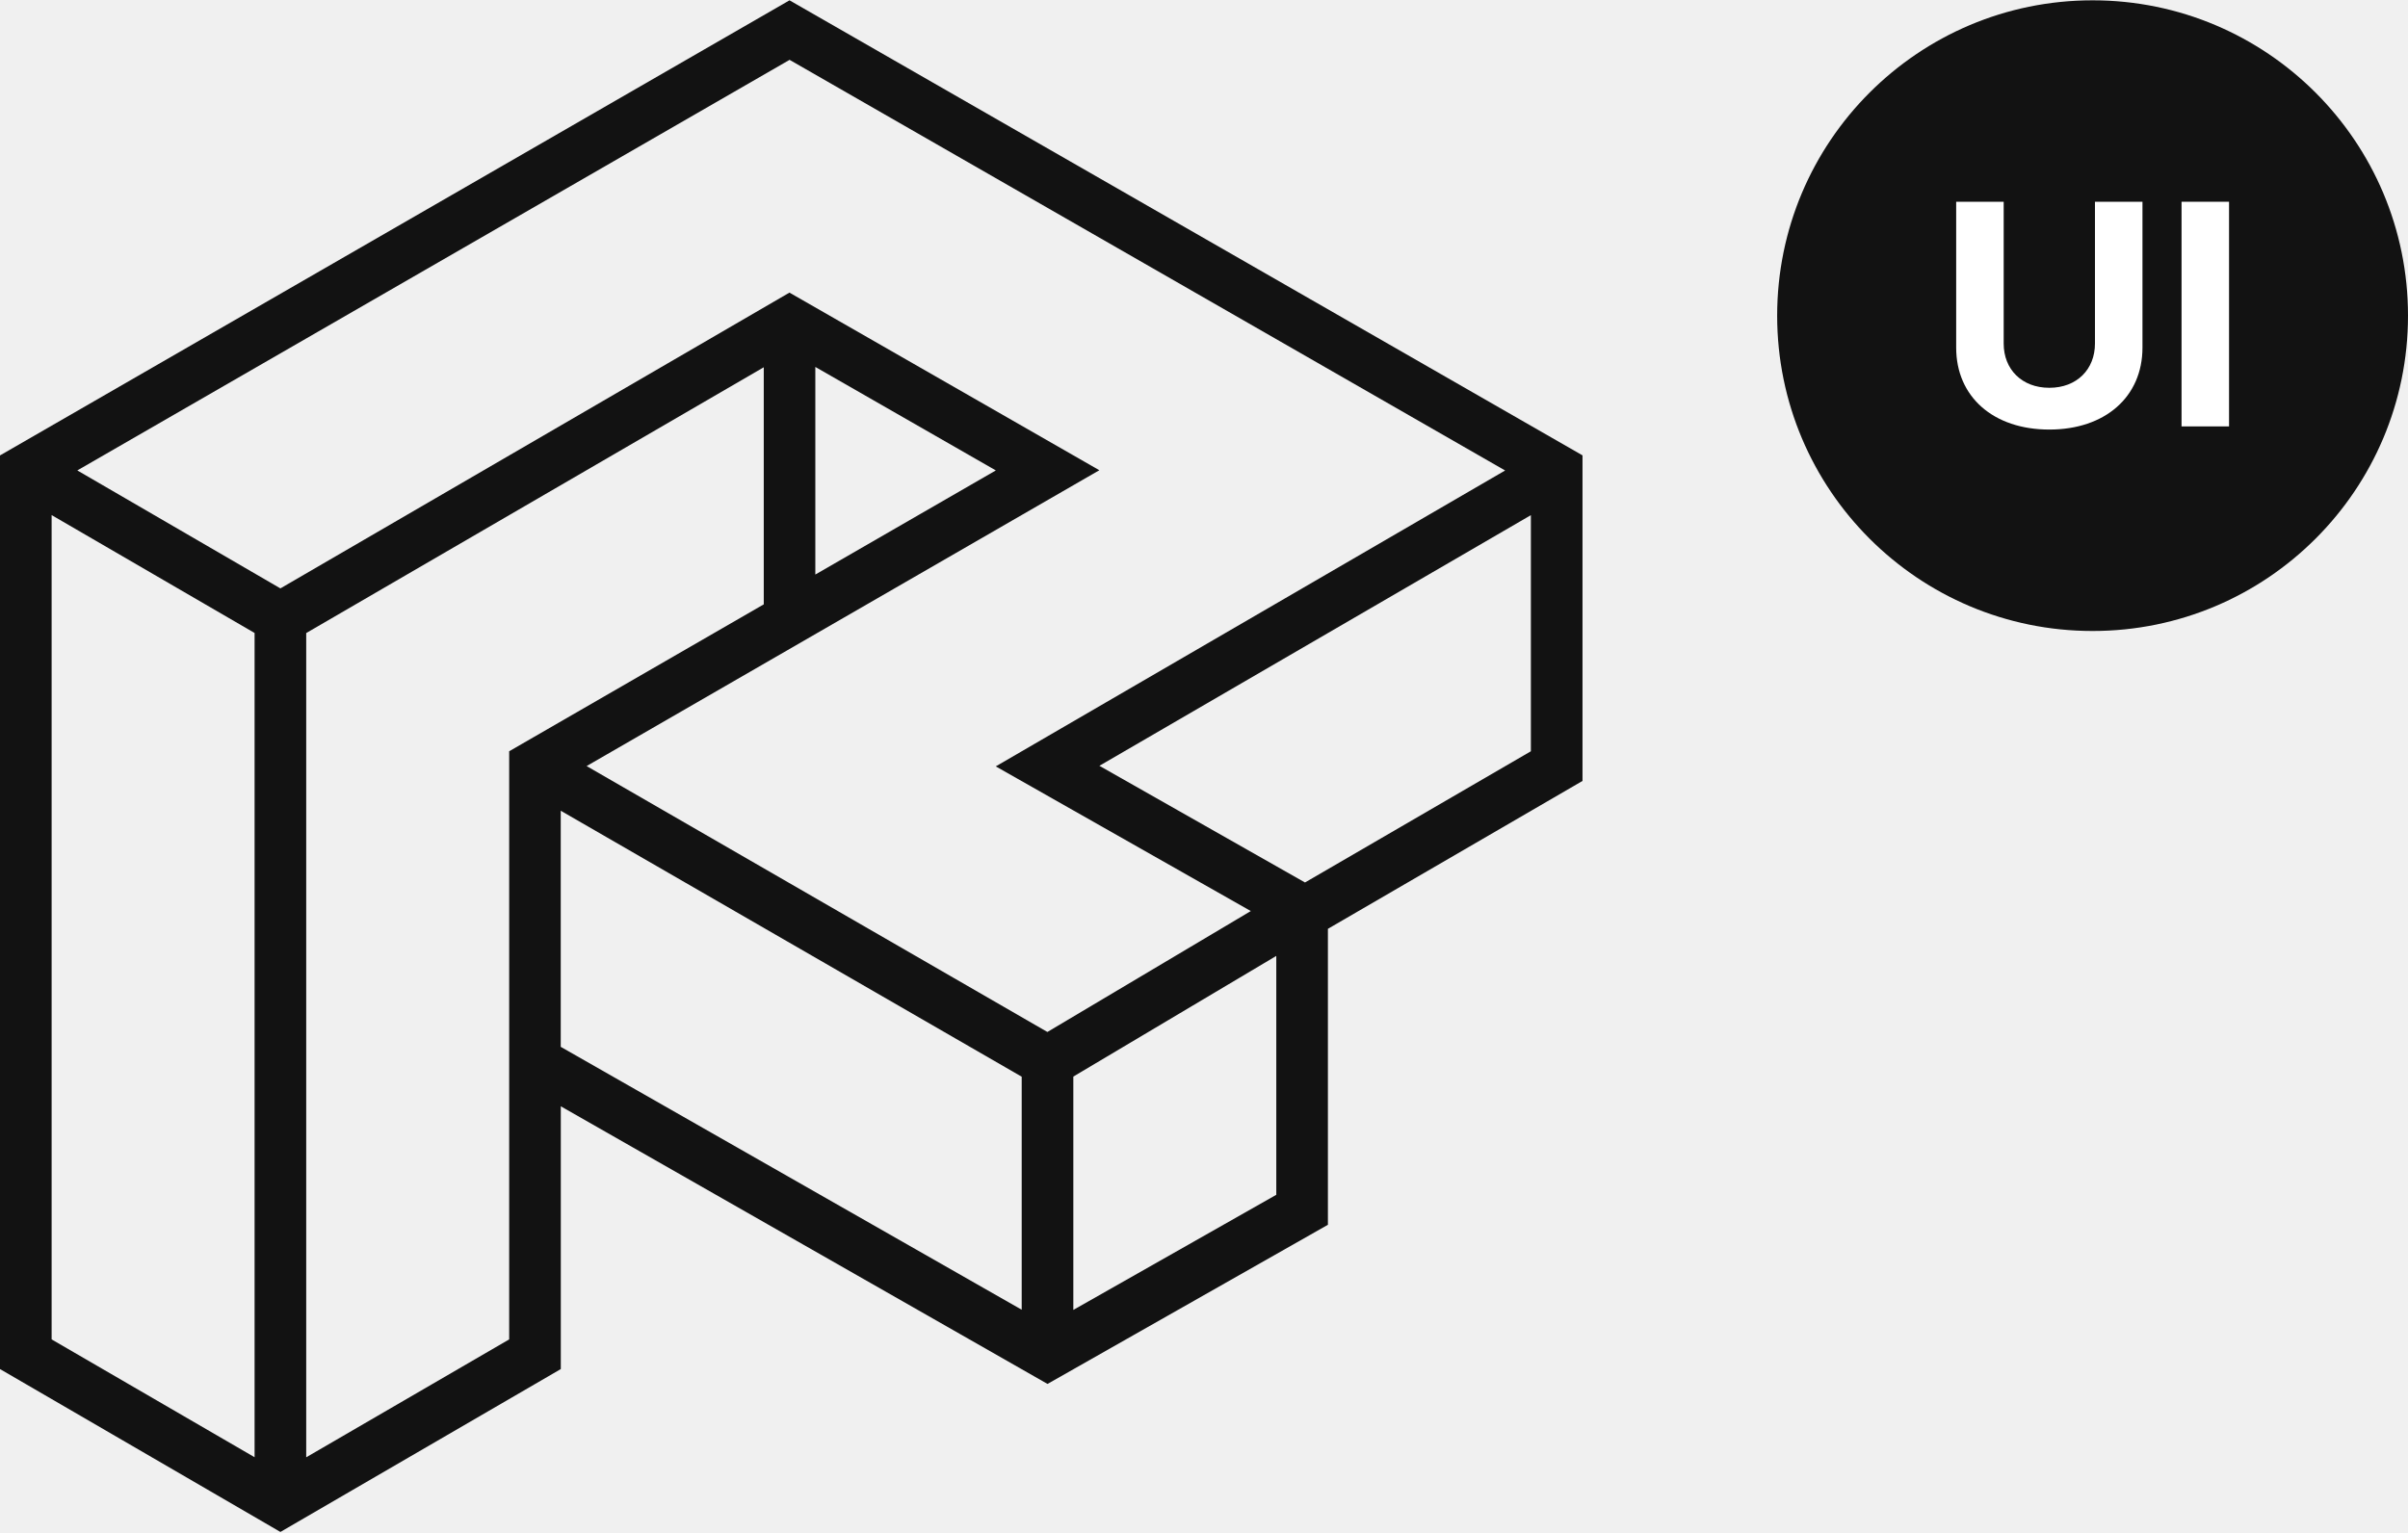
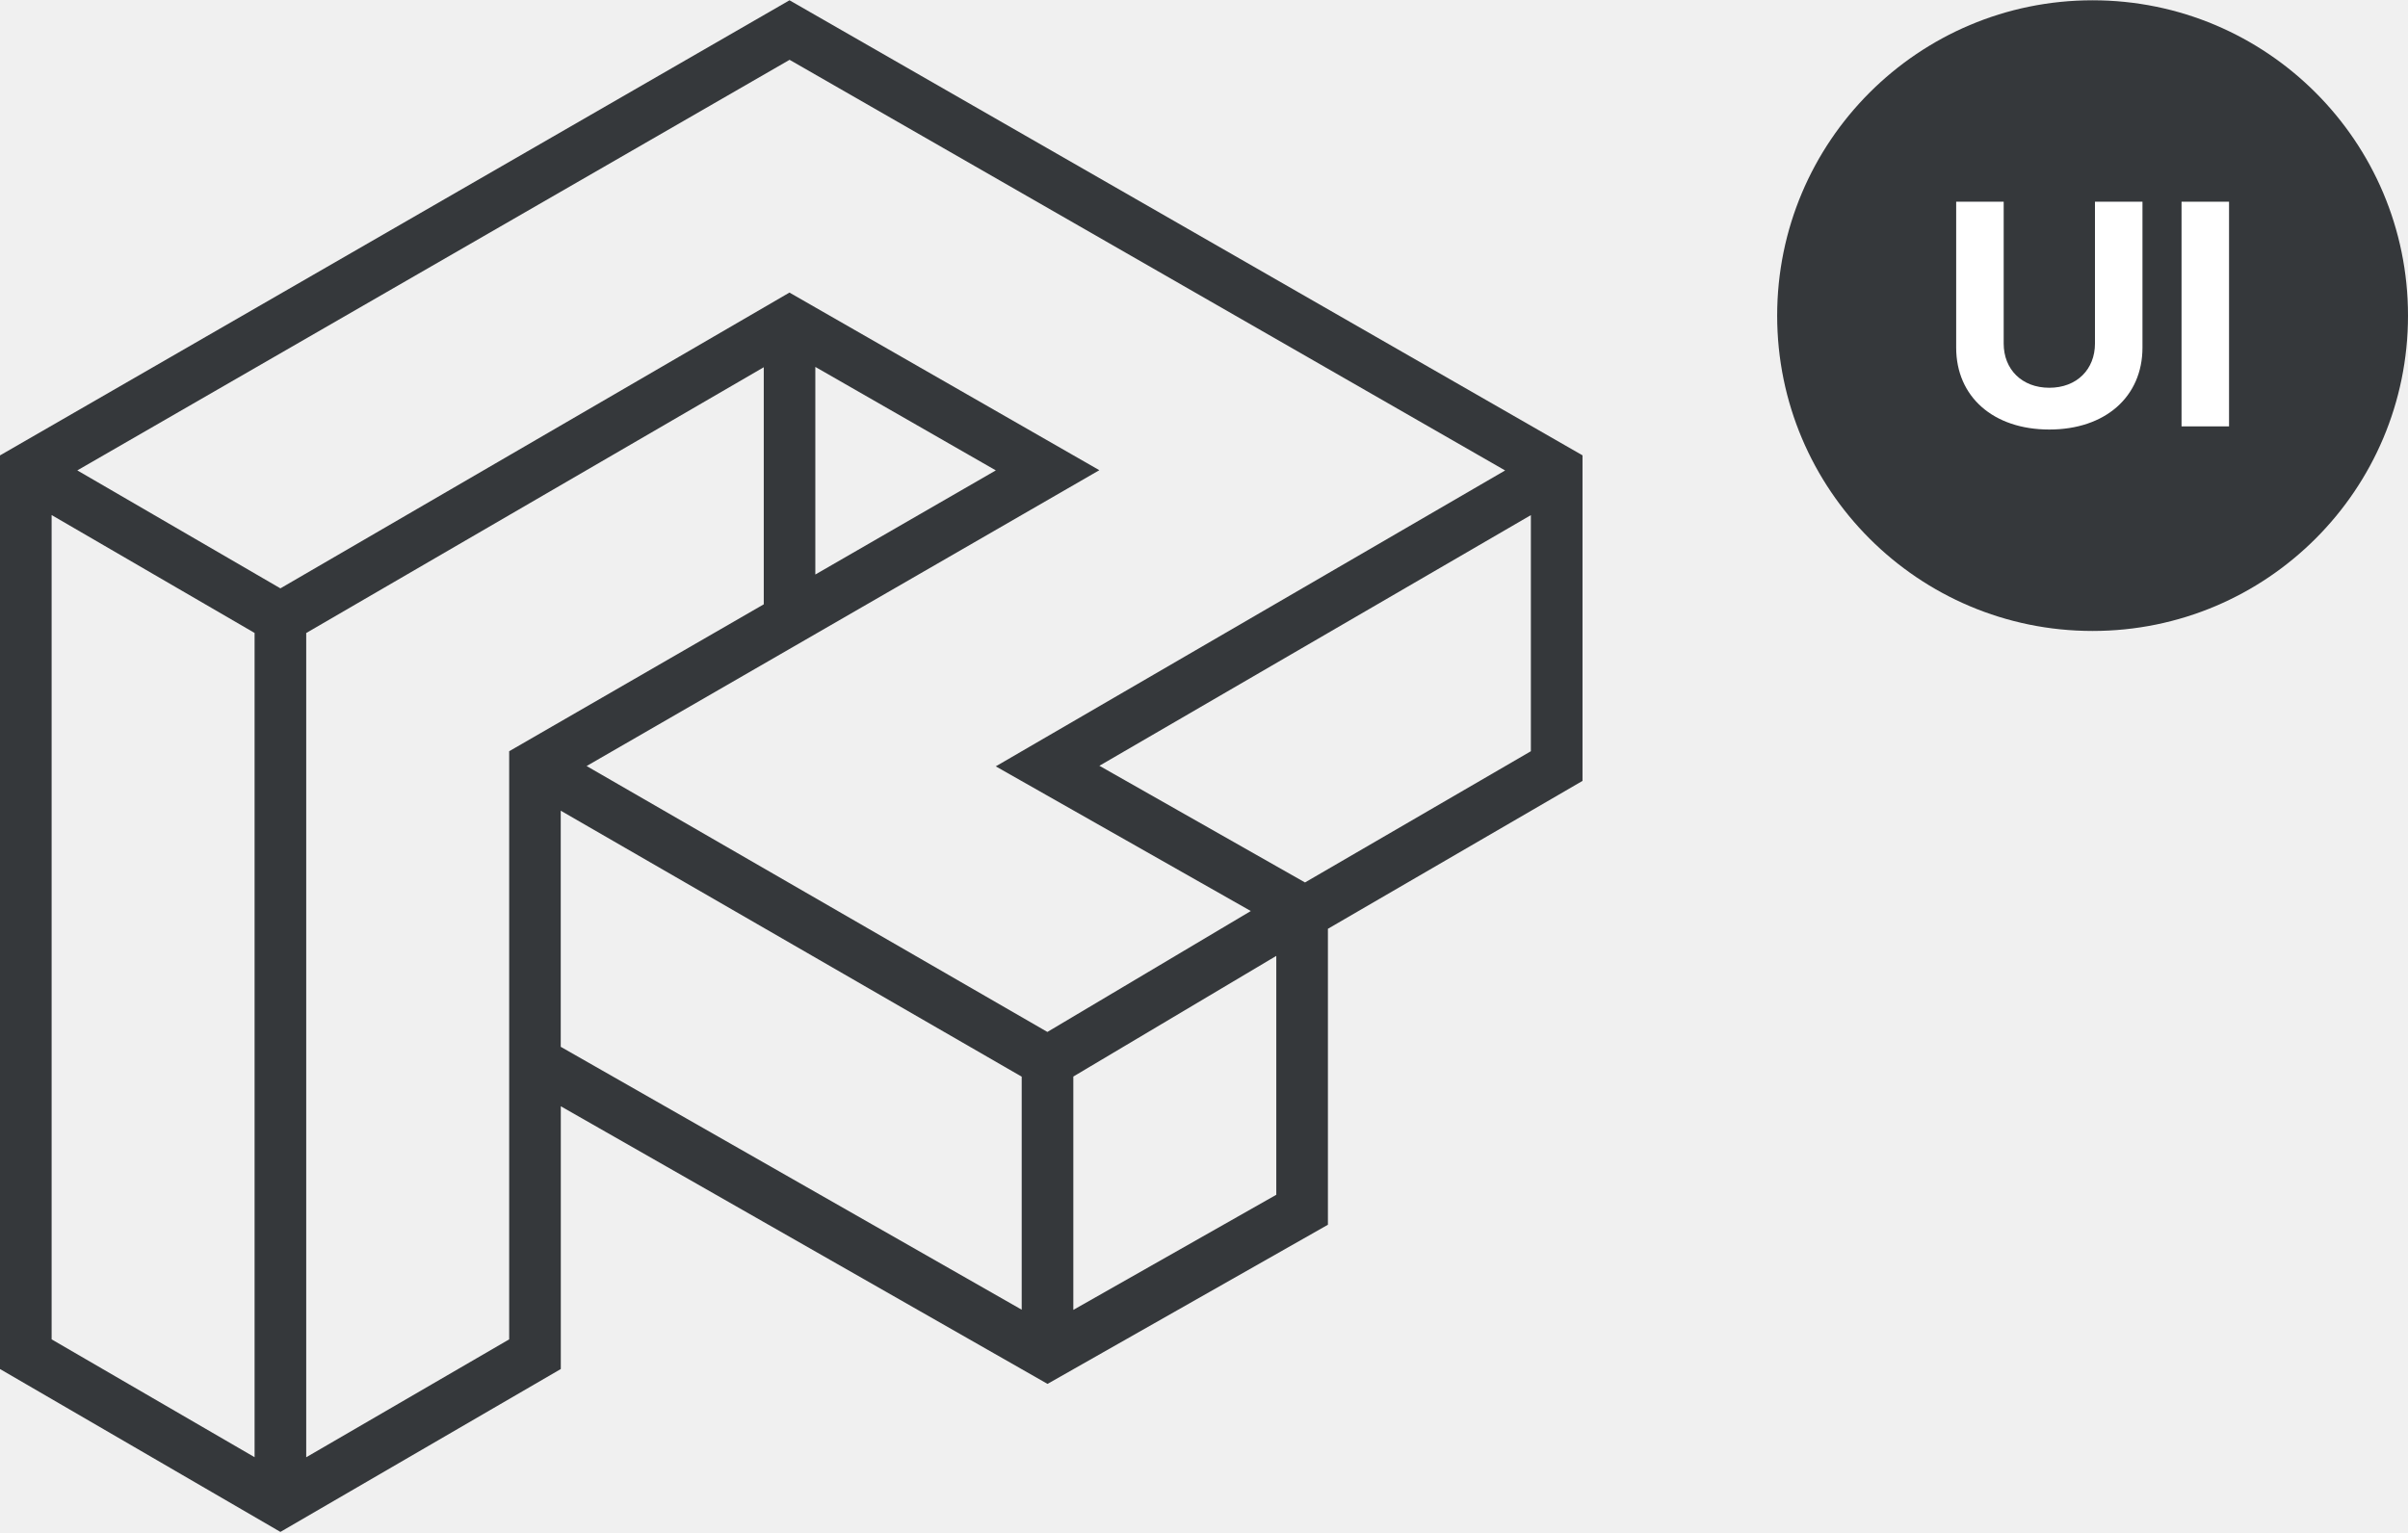
- <svg xmlns="http://www.w3.org/2000/svg" version="1.1" x="0px" y="0px" width="9.821em" height="6.251em" viewBox="0 0 374.08 238" style="enable-background:new 0 0 374.08 238;" xml:space="preserve">
+ <svg xmlns="http://www.w3.org/2000/svg" version="1.1" x="0px" y="0px" width="10.64em" height="6.772em" viewBox="0 0 374.08 238" style="enable-background:new 0 0 374.08 238;" xml:space="preserve">
  <style type="text/css">
- 		.st0{fill:#121212;}
- 		.st1{fill:#121212;}
+ 		.st1{fill:hsl(215, 6%, 22%);}
		.st2{fill:#FFFFFF;}
	</style>
-   <path class="st0" d="M122.65,0L0,70.72v141.97L43.56,238l43.56-25.31v-40.83L162.73,215l43.56-24.73v-45.99l39.55-22.98V70.71   L122.65,0z M122.66,9.25l111.16,63.81l-79.13,45.98l39.62,22.48l-31.6,18.79l-71.58-41.32l79.65-45.97l-48.14-27.6L43.56,91.38   L12.01,73.05L122.66,9.25z M126.66,56.97l28.04,16.08l-28.04,16.18L126.66,56.97L126.66,56.97z M8.02,208.08V79.99l31.53,18.32   v128.08L8.02,208.08z M79.1,208.08L47.57,226.4V98.32l71.08-41.3v36.84L79.1,116.69V208.08z M87.11,125.93l71.61,41.33v36.21   l-71.61-40.85V125.93z M166.74,203.5v-36.26l31.53-18.75v37.12L166.74,203.5z M202.73,137.08l-31.94-18.13L237.82,80v36.69   L202.73,137.08z" />
+   <path class="st1" d="M122.65,0L0,70.72v141.97L43.56,238l43.56-25.31v-40.83L162.73,215l43.56-24.73v-45.99l39.55-22.98V70.71   L122.65,0z M122.66,9.25l111.16,63.81l-79.13,45.98l39.62,22.48l-31.6,18.79l-71.58-41.32l79.65-45.97l-48.14-27.6L43.56,91.38   L12.01,73.05L122.66,9.25z M126.66,56.97l28.04,16.08l-28.04,16.18L126.66,56.97L126.66,56.97z M8.02,208.08V79.99l31.53,18.32   v128.08L8.02,208.08z M79.1,208.08L47.57,226.4V98.32l71.08-41.3v36.84L79.1,116.69V208.08z M87.11,125.93l71.61,41.33v36.21   l-71.61-40.85V125.93z M166.74,203.5v-36.26l31.53-18.75v37.12L166.74,203.5z M202.73,137.08l-31.94-18.13L237.82,80v36.69   L202.73,137.08z" />
  <circle class="st1" cx="325.08" cy="49" r="49" />
  <path class="st2" d="M332.83,31.3v22.67c0,7.64-5.79,12.73-14.47,12.73c-8.71,0-14.47-5.1-14.47-12.73V31.3h7.38v22.04   c0,3.99,2.81,6.87,7.09,6.87c4.29,0,7.09-2.88,7.09-6.87V31.3H332.83z" />
  <path class="st2" d="M346.28,66.21h-7.38V31.3h7.38V66.21z" />
</svg>
